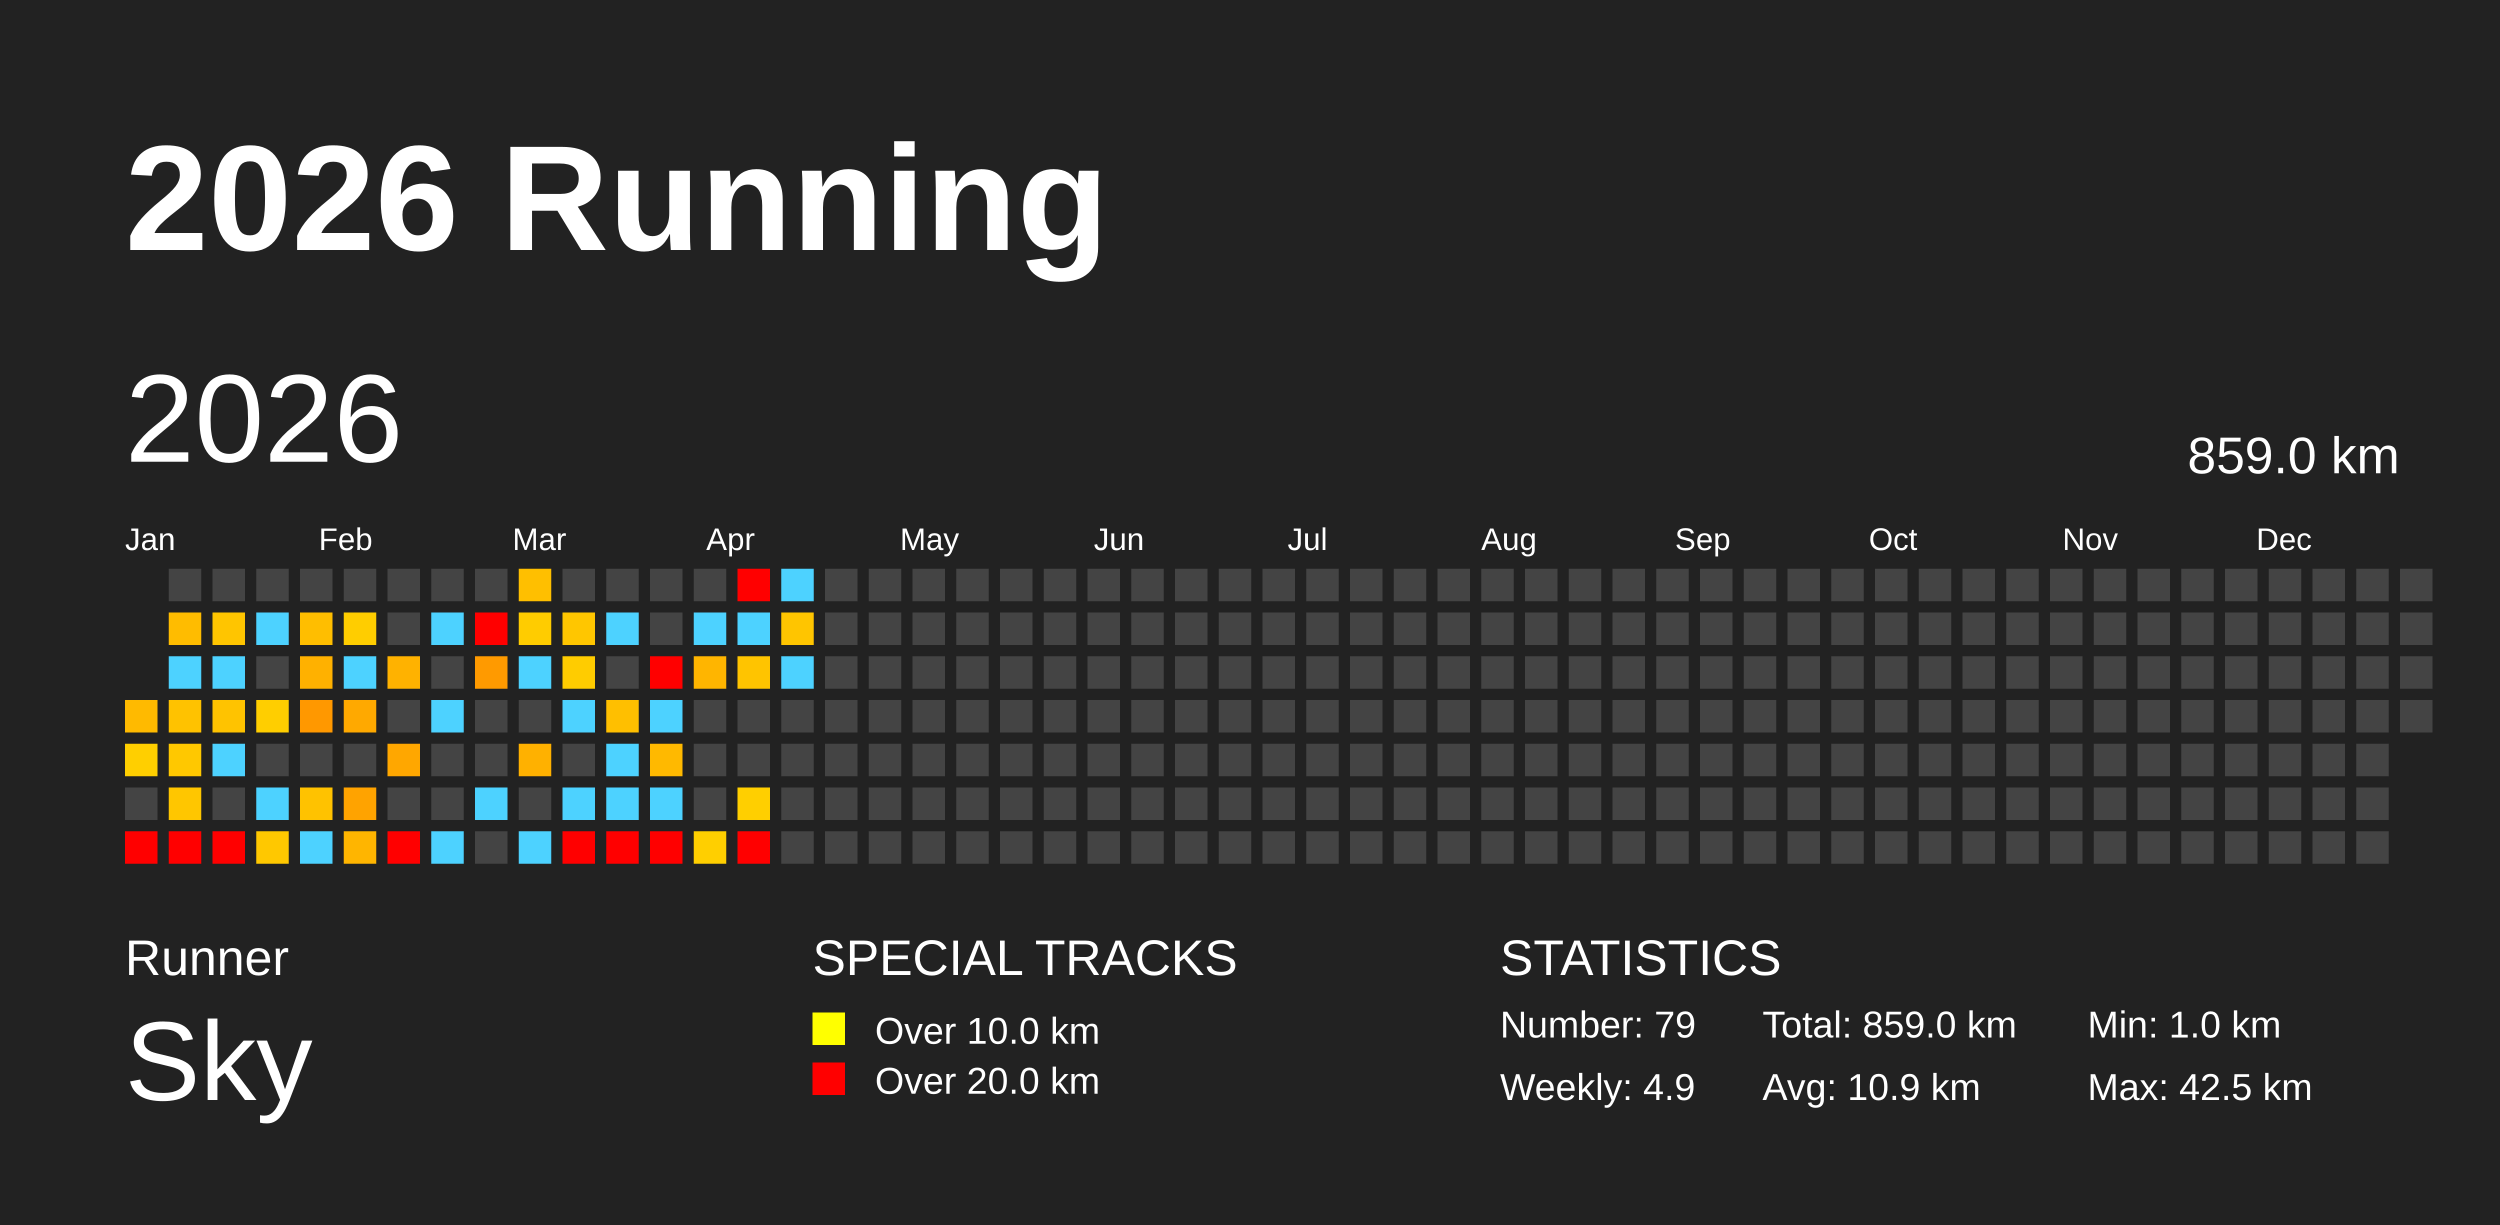
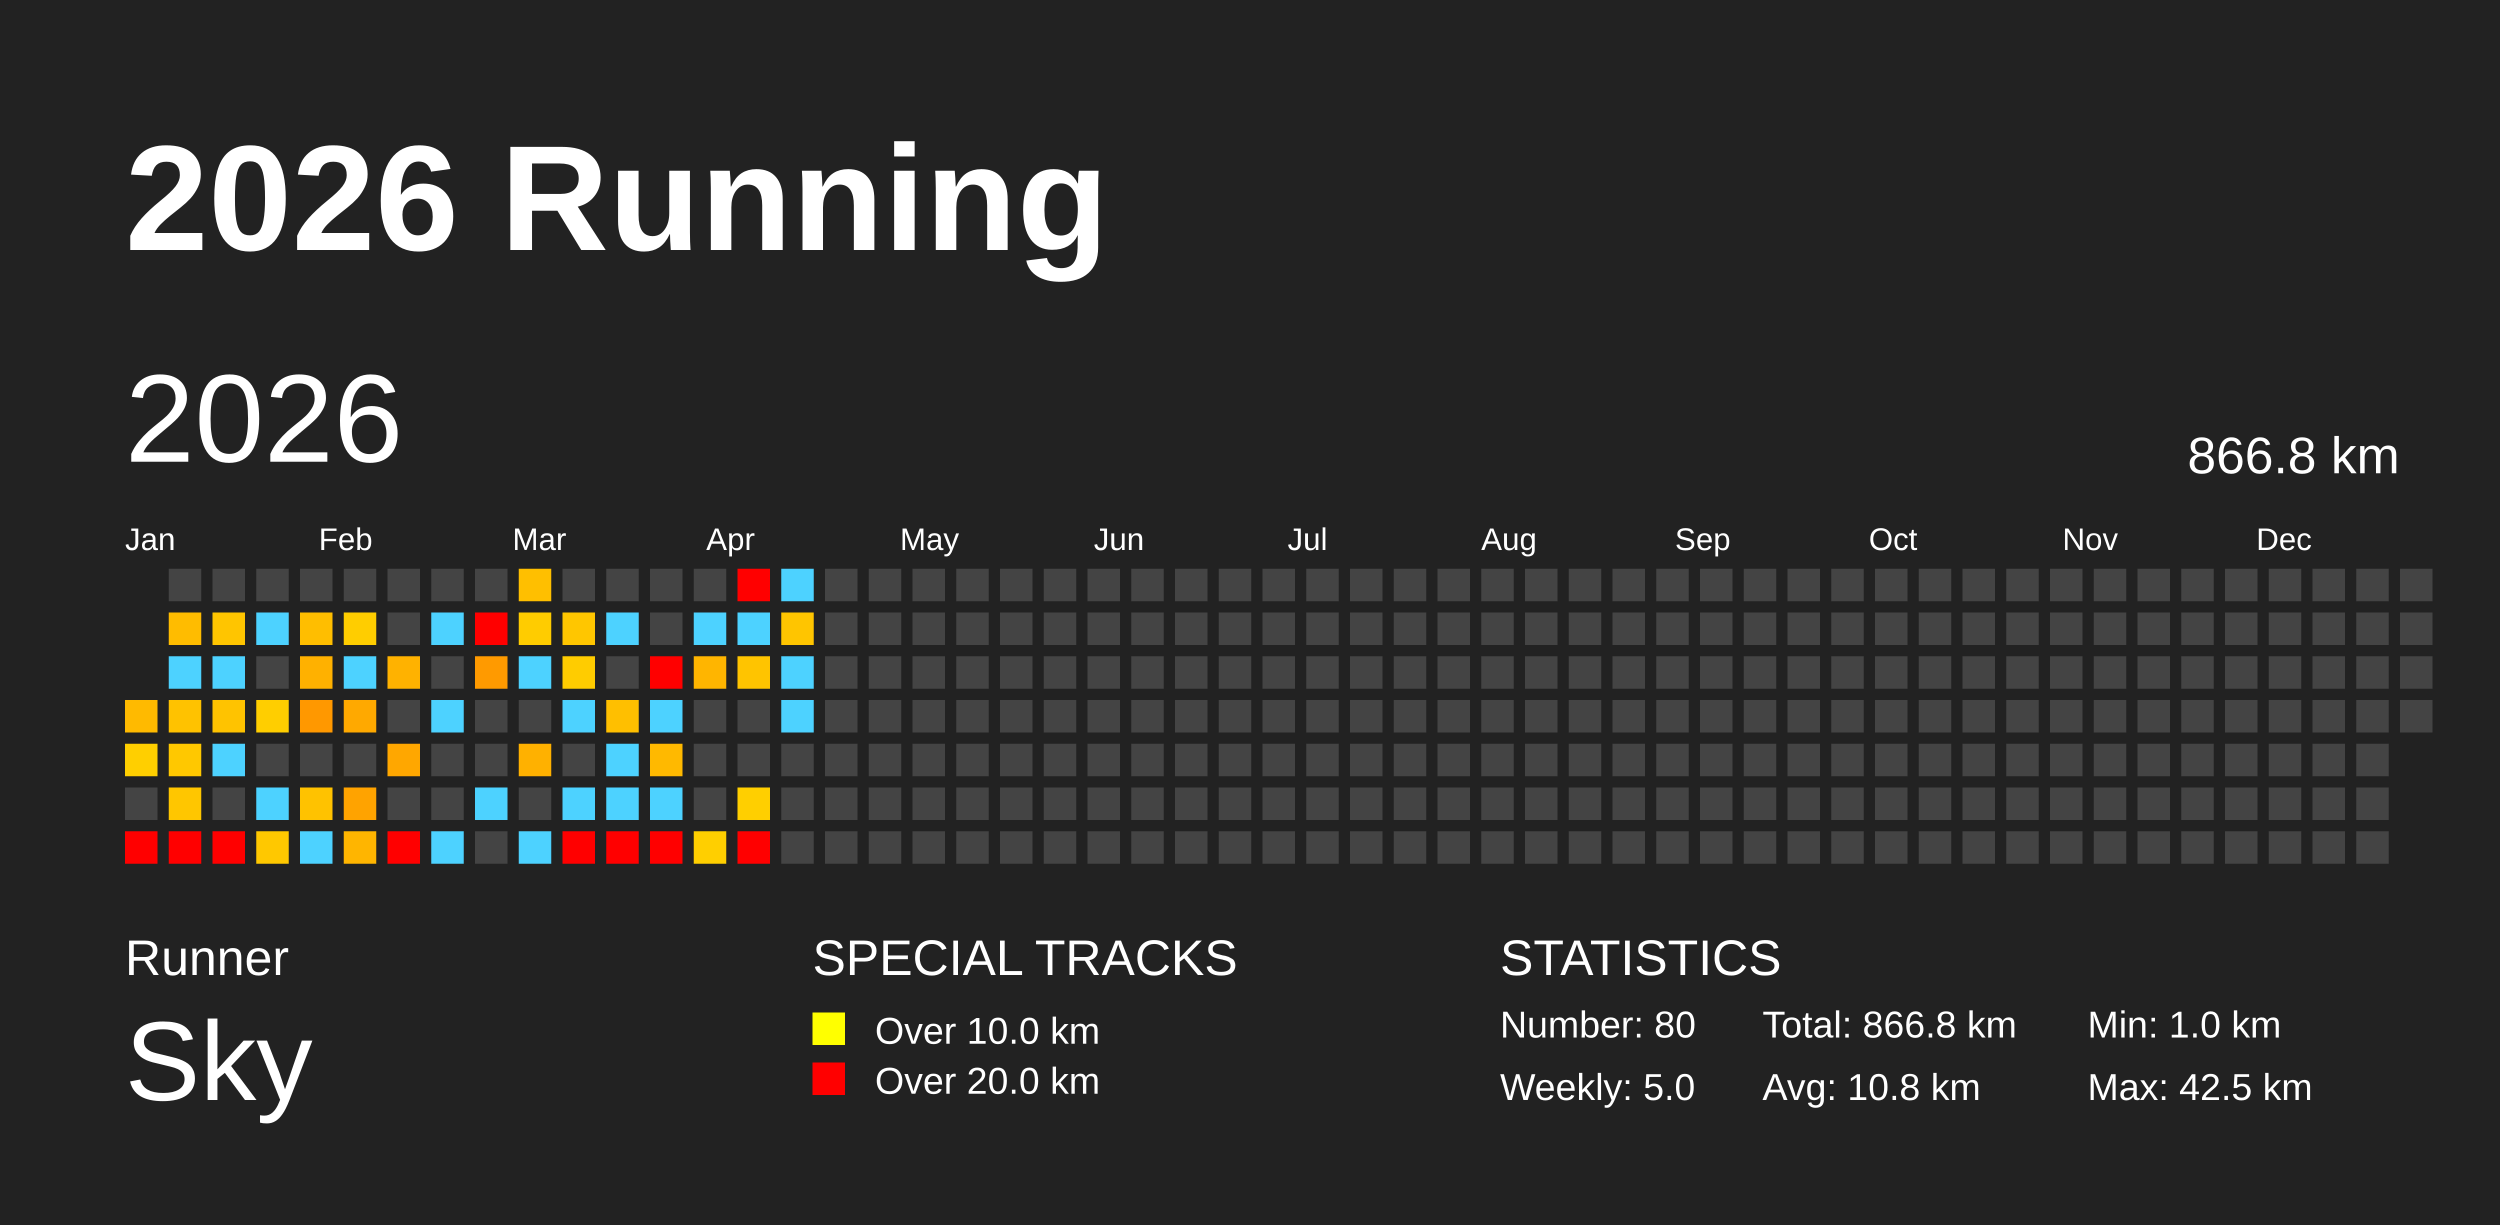
<svg xmlns="http://www.w3.org/2000/svg" baseProfile="full" height="98mm" version="1.1" viewBox="0,0,200,98" width="200mm">
  <defs />
  <rect fill="#222222" height="98" width="200" x="0" y="0" />
  <text fill="#FFFFFF" style="font-size:12px; font-family:Arial; font-weight:bold;" x="10" y="20">2026 Running</text>
  <text fill="#FFFFFF" style="font-size:4px; font-family:Arial" x="10" y="78">Runner</text>
  <text fill="#FFFFFF" style="font-size:9px; font-family:Arial" x="10" y="88">Sky</text>
  <text fill="#FFFFFF" style="font-size:4px; font-family:Arial" x="65" y="78">SPECIAL TRACKS</text>
  <rect fill="yellow" height="2.6" width="2.6" x="65" y="81" />
  <text fill="#FFFFFF" style="font-size:3px; font-family:Arial" x="70" y="83.5">Over 10.0 km</text>
  <rect fill="red" height="2.6" width="2.6" x="65" y="85" />
  <text fill="#FFFFFF" style="font-size:3px; font-family:Arial" x="70" y="87.5">Over 20.0 km</text>
  <text fill="#FFFFFF" style="font-size:4px; font-family:Arial" x="120" y="78">STATISTICS</text>
-   <text fill="#FFFFFF" style="font-size:3px; font-family:Arial" x="120" y="83">Number: 79</text>
-   <text fill="#FFFFFF" style="font-size:3px; font-family:Arial" x="120" y="88">Weekly: 4.9</text>
-   <text fill="#FFFFFF" style="font-size:3px; font-family:Arial" x="141" y="83">Total: 859.0 km</text>
-   <text fill="#FFFFFF" style="font-size:3px; font-family:Arial" x="141" y="88">Avg: 10.9 km</text>
+   <text fill="#FFFFFF" style="font-size:3px; font-family:Arial" x="120" y="83">Number: 80</text>
+   <text fill="#FFFFFF" style="font-size:3px; font-family:Arial" x="120" y="88">Weekly: 5.0</text>
+   <text fill="#FFFFFF" style="font-size:3px; font-family:Arial" x="141" y="83">Total: 866.8 km</text>
+   <text fill="#FFFFFF" style="font-size:3px; font-family:Arial" x="141" y="88">Avg: 10.8 km</text>
  <text fill="#FFFFFF" style="font-size:3px; font-family:Arial" x="167" y="83">Min: 1.0 km</text>
  <text fill="#FFFFFF" style="font-size:3px; font-family:Arial" x="167" y="88">Max: 42.5 km</text>
  <text dominant-baseline="hanging" fill="#FFFFFF" style="font-size:10.0px; font-family:Arial;" x="10" y="30">2026</text>
-   <text dominant-baseline="hanging" fill="#FFFFFF" style="font-size:4.125px; font-family:Arial;" x="175" y="35">859.0 km</text>
+   <text dominant-baseline="hanging" fill="#FFFFFF" style="font-size:4.125px; font-family:Arial;" x="175" y="35">866.8 km</text>
  <text fill="#FFFFFF" style="font-size:2.5px; font-family:Arial" x="10.0" y="44">Jan</text>
  <text fill="#FFFFFF" style="font-size:2.5px; font-family:Arial" x="25.5" y="44">Feb</text>
  <text fill="#FFFFFF" style="font-size:2.5px; font-family:Arial" x="41.0" y="44">Mar</text>
  <text fill="#FFFFFF" style="font-size:2.5px; font-family:Arial" x="56.5" y="44">Apr</text>
  <text fill="#FFFFFF" style="font-size:2.5px; font-family:Arial" x="72.0" y="44">May</text>
  <text fill="#FFFFFF" style="font-size:2.5px; font-family:Arial" x="87.5" y="44">Jun</text>
  <text fill="#FFFFFF" style="font-size:2.5px; font-family:Arial" x="103.0" y="44">Jul</text>
  <text fill="#FFFFFF" style="font-size:2.5px; font-family:Arial" x="118.5" y="44">Aug</text>
  <text fill="#FFFFFF" style="font-size:2.5px; font-family:Arial" x="134.0" y="44">Sep</text>
  <text fill="#FFFFFF" style="font-size:2.5px; font-family:Arial" x="149.5" y="44">Oct</text>
  <text fill="#FFFFFF" style="font-size:2.5px; font-family:Arial" x="165.0" y="44">Nov</text>
  <text fill="#FFFFFF" style="font-size:2.5px; font-family:Arial" x="180.5" y="44">Dec</text>
  <rect fill="#ffba00" height="2.6" width="2.6" x="10.0" y="56.0" />
  <rect fill="#ffcf00" height="2.6" width="2.6" x="10.0" y="59.5" />
  <rect fill="#444444" height="2.6" width="2.6" x="10.0" y="63.0" />
  <rect fill="red" height="2.6" width="2.6" x="10.0" y="66.5" />
  <rect fill="#444444" height="2.6" width="2.6" x="13.5" y="45.5" />
  <rect fill="#ffbc00" height="2.6" width="2.6" x="13.5" y="49.0" />
  <rect fill="#4dd2ff" height="2.6" width="2.6" x="13.5" y="52.5" />
  <rect fill="#ffc200" height="2.6" width="2.6" x="13.5" y="56.0" />
  <rect fill="#ffc800" height="2.6" width="2.6" x="13.5" y="59.5" />
  <rect fill="#ffc600" height="2.6" width="2.6" x="13.5" y="63.0" />
  <rect fill="red" height="2.6" width="2.6" x="13.5" y="66.5" />
  <rect fill="#444444" height="2.6" width="2.6" x="17.0" y="45.5" />
  <rect fill="#ffc500" height="2.6" width="2.6" x="17.0" y="49.0" />
  <rect fill="#4dd2ff" height="2.6" width="2.6" x="17.0" y="52.5" />
  <rect fill="#ffc300" height="2.6" width="2.6" x="17.0" y="56.0" />
  <rect fill="#4dd2ff" height="2.6" width="2.6" x="17.0" y="59.5" />
  <rect fill="#444444" height="2.6" width="2.6" x="17.0" y="63.0" />
  <rect fill="red" height="2.6" width="2.6" x="17.0" y="66.5" />
  <rect fill="#444444" height="2.6" width="2.6" x="20.5" y="45.5" />
  <rect fill="#4dd2ff" height="2.6" width="2.6" x="20.5" y="49.0" />
  <rect fill="#444444" height="2.6" width="2.6" x="20.5" y="52.5" />
  <rect fill="#ffce00" height="2.6" width="2.6" x="20.5" y="56.0" />
  <rect fill="#444444" height="2.6" width="2.6" x="20.5" y="59.5" />
  <rect fill="#4dd2ff" height="2.6" width="2.6" x="20.5" y="63.0" />
  <rect fill="#ffc800" height="2.6" width="2.6" x="20.5" y="66.5" />
  <rect fill="#444444" height="2.6" width="2.6" x="24.0" y="45.5" />
  <rect fill="#ffbe00" height="2.6" width="2.6" x="24.0" y="49.0" />
  <rect fill="#ffb100" height="2.6" width="2.6" x="24.0" y="52.5" />
  <rect fill="#ff9800" height="2.6" width="2.6" x="24.0" y="56.0" />
  <rect fill="#444444" height="2.6" width="2.6" x="24.0" y="59.5" />
  <rect fill="#ffc200" height="2.6" width="2.6" x="24.0" y="63.0" />
  <rect fill="#4dd2ff" height="2.6" width="2.6" x="24.0" y="66.5" />
  <rect fill="#444444" height="2.6" width="2.6" x="27.5" y="45.5" />
  <rect fill="#ffcd00" height="2.6" width="2.6" x="27.5" y="49.0" />
  <rect fill="#4dd2ff" height="2.6" width="2.6" x="27.5" y="52.5" />
  <rect fill="#ffa900" height="2.6" width="2.6" x="27.5" y="56.0" />
  <rect fill="#444444" height="2.6" width="2.6" x="27.5" y="59.5" />
  <rect fill="#ffa300" height="2.6" width="2.6" x="27.5" y="63.0" />
  <rect fill="#ffb500" height="2.6" width="2.6" x="27.5" y="66.5" />
  <rect fill="#444444" height="2.6" width="2.6" x="31.0" y="45.5" />
  <rect fill="#444444" height="2.6" width="2.6" x="31.0" y="49.0" />
  <rect fill="#ffb200" height="2.6" width="2.6" x="31.0" y="52.5" />
  <rect fill="#444444" height="2.6" width="2.6" x="31.0" y="56.0" />
  <rect fill="#ffa700" height="2.6" width="2.6" x="31.0" y="59.5" />
  <rect fill="#444444" height="2.6" width="2.6" x="31.0" y="63.0" />
  <rect fill="red" height="2.6" width="2.6" x="31.0" y="66.5" />
  <rect fill="#444444" height="2.6" width="2.6" x="34.5" y="45.5" />
  <rect fill="#4dd2ff" height="2.6" width="2.6" x="34.5" y="49.0" />
  <rect fill="#444444" height="2.6" width="2.6" x="34.5" y="52.5" />
  <rect fill="#4dd2ff" height="2.6" width="2.6" x="34.5" y="56.0" />
  <rect fill="#444444" height="2.6" width="2.6" x="34.5" y="59.5" />
  <rect fill="#444444" height="2.6" width="2.6" x="34.5" y="63.0" />
  <rect fill="#4dd2ff" height="2.6" width="2.6" x="34.5" y="66.5" />
  <rect fill="#444444" height="2.6" width="2.6" x="38.0" y="45.5" />
  <rect fill="red" height="2.6" width="2.6" x="38.0" y="49.0" />
  <rect fill="#ff9a00" height="2.6" width="2.6" x="38.0" y="52.5" />
  <rect fill="#444444" height="2.6" width="2.6" x="38.0" y="56.0" />
  <rect fill="#444444" height="2.6" width="2.6" x="38.0" y="59.5" />
  <rect fill="#4dd2ff" height="2.6" width="2.6" x="38.0" y="63.0" />
  <rect fill="#444444" height="2.6" width="2.6" x="38.0" y="66.5" />
  <rect fill="#ffbf00" height="2.6" width="2.6" x="41.5" y="45.5" />
  <rect fill="#ffcc00" height="2.6" width="2.6" x="41.5" y="49.0" />
  <rect fill="#4dd2ff" height="2.6" width="2.6" x="41.5" y="52.5" />
  <rect fill="#444444" height="2.6" width="2.6" x="41.5" y="56.0" />
  <rect fill="#ffb100" height="2.6" width="2.6" x="41.5" y="59.5" />
  <rect fill="#444444" height="2.6" width="2.6" x="41.5" y="63.0" />
  <rect fill="#4dd2ff" height="2.6" width="2.6" x="41.5" y="66.5" />
  <rect fill="#444444" height="2.6" width="2.6" x="45.0" y="45.5" />
  <rect fill="#ffc600" height="2.6" width="2.6" x="45.0" y="49.0" />
  <rect fill="#ffcc00" height="2.6" width="2.6" x="45.0" y="52.5" />
  <rect fill="#4dd2ff" height="2.6" width="2.6" x="45.0" y="56.0" />
  <rect fill="#444444" height="2.6" width="2.6" x="45.0" y="59.5" />
  <rect fill="#4dd2ff" height="2.6" width="2.6" x="45.0" y="63.0" />
  <rect fill="red" height="2.6" width="2.6" x="45.0" y="66.5" />
  <rect fill="#444444" height="2.6" width="2.6" x="48.5" y="45.5" />
  <rect fill="#4dd2ff" height="2.6" width="2.6" x="48.5" y="49.0" />
  <rect fill="#444444" height="2.6" width="2.6" x="48.5" y="52.5" />
  <rect fill="#ffbf00" height="2.6" width="2.6" x="48.5" y="56.0" />
  <rect fill="#4dd2ff" height="2.6" width="2.6" x="48.5" y="59.5" />
  <rect fill="#4dd2ff" height="2.6" width="2.6" x="48.5" y="63.0" />
  <rect fill="red" height="2.6" width="2.6" x="48.5" y="66.5" />
  <rect fill="#444444" height="2.6" width="2.6" x="52.0" y="45.5" />
  <rect fill="#444444" height="2.6" width="2.6" x="52.0" y="49.0" />
  <rect fill="red" height="2.6" width="2.6" x="52.0" y="52.5" />
  <rect fill="#4dd2ff" height="2.6" width="2.6" x="52.0" y="56.0" />
  <rect fill="#ffb900" height="2.6" width="2.6" x="52.0" y="59.5" />
  <rect fill="#4dd2ff" height="2.6" width="2.6" x="52.0" y="63.0" />
  <rect fill="red" height="2.6" width="2.6" x="52.0" y="66.5" />
  <rect fill="#444444" height="2.6" width="2.6" x="55.5" y="45.5" />
  <rect fill="#4dd2ff" height="2.6" width="2.6" x="55.5" y="49.0" />
  <rect fill="#ffb500" height="2.6" width="2.6" x="55.5" y="52.5" />
  <rect fill="#444444" height="2.6" width="2.6" x="55.5" y="56.0" />
  <rect fill="#444444" height="2.6" width="2.6" x="55.5" y="59.5" />
  <rect fill="#444444" height="2.6" width="2.6" x="55.5" y="63.0" />
  <rect fill="#ffcf00" height="2.6" width="2.6" x="55.5" y="66.5" />
  <rect fill="red" height="2.6" width="2.6" x="59.0" y="45.5" />
  <rect fill="#4dd2ff" height="2.6" width="2.6" x="59.0" y="49.0" />
  <rect fill="#ffc400" height="2.6" width="2.6" x="59.0" y="52.5" />
  <rect fill="#444444" height="2.6" width="2.6" x="59.0" y="56.0" />
  <rect fill="#444444" height="2.6" width="2.6" x="59.0" y="59.5" />
  <rect fill="#ffcf00" height="2.6" width="2.6" x="59.0" y="63.0" />
  <rect fill="red" height="2.6" width="2.6" x="59.0" y="66.5" />
  <rect fill="#4dd2ff" height="2.6" width="2.6" x="62.5" y="45.5" />
  <rect fill="#ffc500" height="2.6" width="2.6" x="62.5" y="49.0" />
  <rect fill="#4dd2ff" height="2.6" width="2.6" x="62.5" y="52.5" />
-   <rect fill="#444444" height="2.6" width="2.6" x="62.5" y="56.0" />
+   <rect fill="#4dd2ff" height="2.6" width="2.6" x="62.5" y="56.0" />
  <rect fill="#444444" height="2.6" width="2.6" x="62.5" y="59.5" />
  <rect fill="#444444" height="2.6" width="2.6" x="62.5" y="63.0" />
  <rect fill="#444444" height="2.6" width="2.6" x="62.5" y="66.5" />
  <rect fill="#444444" height="2.6" width="2.6" x="66.0" y="45.5" />
  <rect fill="#444444" height="2.6" width="2.6" x="66.0" y="49.0" />
  <rect fill="#444444" height="2.6" width="2.6" x="66.0" y="52.5" />
  <rect fill="#444444" height="2.6" width="2.6" x="66.0" y="56.0" />
  <rect fill="#444444" height="2.6" width="2.6" x="66.0" y="59.5" />
  <rect fill="#444444" height="2.6" width="2.6" x="66.0" y="63.0" />
  <rect fill="#444444" height="2.6" width="2.6" x="66.0" y="66.5" />
  <rect fill="#444444" height="2.6" width="2.6" x="69.5" y="45.5" />
  <rect fill="#444444" height="2.6" width="2.6" x="69.5" y="49.0" />
  <rect fill="#444444" height="2.6" width="2.6" x="69.5" y="52.5" />
  <rect fill="#444444" height="2.6" width="2.6" x="69.5" y="56.0" />
  <rect fill="#444444" height="2.6" width="2.6" x="69.5" y="59.5" />
  <rect fill="#444444" height="2.6" width="2.6" x="69.5" y="63.0" />
  <rect fill="#444444" height="2.6" width="2.6" x="69.5" y="66.5" />
  <rect fill="#444444" height="2.6" width="2.6" x="73.0" y="45.5" />
  <rect fill="#444444" height="2.6" width="2.6" x="73.0" y="49.0" />
  <rect fill="#444444" height="2.6" width="2.6" x="73.0" y="52.5" />
  <rect fill="#444444" height="2.6" width="2.6" x="73.0" y="56.0" />
  <rect fill="#444444" height="2.6" width="2.6" x="73.0" y="59.5" />
  <rect fill="#444444" height="2.6" width="2.6" x="73.0" y="63.0" />
  <rect fill="#444444" height="2.6" width="2.6" x="73.0" y="66.5" />
  <rect fill="#444444" height="2.6" width="2.6" x="76.5" y="45.5" />
  <rect fill="#444444" height="2.6" width="2.6" x="76.5" y="49.0" />
  <rect fill="#444444" height="2.6" width="2.6" x="76.5" y="52.5" />
  <rect fill="#444444" height="2.6" width="2.6" x="76.5" y="56.0" />
  <rect fill="#444444" height="2.6" width="2.6" x="76.5" y="59.5" />
  <rect fill="#444444" height="2.6" width="2.6" x="76.5" y="63.0" />
  <rect fill="#444444" height="2.6" width="2.6" x="76.5" y="66.5" />
  <rect fill="#444444" height="2.6" width="2.6" x="80.0" y="45.5" />
  <rect fill="#444444" height="2.6" width="2.6" x="80.0" y="49.0" />
  <rect fill="#444444" height="2.6" width="2.6" x="80.0" y="52.5" />
  <rect fill="#444444" height="2.6" width="2.6" x="80.0" y="56.0" />
  <rect fill="#444444" height="2.6" width="2.6" x="80.0" y="59.5" />
  <rect fill="#444444" height="2.6" width="2.6" x="80.0" y="63.0" />
  <rect fill="#444444" height="2.6" width="2.6" x="80.0" y="66.5" />
  <rect fill="#444444" height="2.6" width="2.6" x="83.5" y="45.5" />
  <rect fill="#444444" height="2.6" width="2.6" x="83.5" y="49.0" />
  <rect fill="#444444" height="2.6" width="2.6" x="83.5" y="52.5" />
  <rect fill="#444444" height="2.6" width="2.6" x="83.5" y="56.0" />
  <rect fill="#444444" height="2.6" width="2.6" x="83.5" y="59.5" />
  <rect fill="#444444" height="2.6" width="2.6" x="83.5" y="63.0" />
  <rect fill="#444444" height="2.6" width="2.6" x="83.5" y="66.5" />
  <rect fill="#444444" height="2.6" width="2.6" x="87.0" y="45.5" />
  <rect fill="#444444" height="2.6" width="2.6" x="87.0" y="49.0" />
  <rect fill="#444444" height="2.6" width="2.6" x="87.0" y="52.5" />
  <rect fill="#444444" height="2.6" width="2.6" x="87.0" y="56.0" />
  <rect fill="#444444" height="2.6" width="2.6" x="87.0" y="59.5" />
  <rect fill="#444444" height="2.6" width="2.6" x="87.0" y="63.0" />
  <rect fill="#444444" height="2.6" width="2.6" x="87.0" y="66.5" />
  <rect fill="#444444" height="2.6" width="2.6" x="90.5" y="45.5" />
  <rect fill="#444444" height="2.6" width="2.6" x="90.5" y="49.0" />
  <rect fill="#444444" height="2.6" width="2.6" x="90.5" y="52.5" />
  <rect fill="#444444" height="2.6" width="2.6" x="90.5" y="56.0" />
  <rect fill="#444444" height="2.6" width="2.6" x="90.5" y="59.5" />
  <rect fill="#444444" height="2.6" width="2.6" x="90.5" y="63.0" />
  <rect fill="#444444" height="2.6" width="2.6" x="90.5" y="66.5" />
  <rect fill="#444444" height="2.6" width="2.6" x="94.0" y="45.5" />
  <rect fill="#444444" height="2.6" width="2.6" x="94.0" y="49.0" />
  <rect fill="#444444" height="2.6" width="2.6" x="94.0" y="52.5" />
  <rect fill="#444444" height="2.6" width="2.6" x="94.0" y="56.0" />
  <rect fill="#444444" height="2.6" width="2.6" x="94.0" y="59.5" />
  <rect fill="#444444" height="2.6" width="2.6" x="94.0" y="63.0" />
  <rect fill="#444444" height="2.6" width="2.6" x="94.0" y="66.5" />
  <rect fill="#444444" height="2.6" width="2.6" x="97.5" y="45.5" />
  <rect fill="#444444" height="2.6" width="2.6" x="97.5" y="49.0" />
  <rect fill="#444444" height="2.6" width="2.6" x="97.5" y="52.5" />
  <rect fill="#444444" height="2.6" width="2.6" x="97.5" y="56.0" />
  <rect fill="#444444" height="2.6" width="2.6" x="97.5" y="59.5" />
  <rect fill="#444444" height="2.6" width="2.6" x="97.5" y="63.0" />
  <rect fill="#444444" height="2.6" width="2.6" x="97.5" y="66.5" />
  <rect fill="#444444" height="2.6" width="2.6" x="101.0" y="45.5" />
  <rect fill="#444444" height="2.6" width="2.6" x="101.0" y="49.0" />
  <rect fill="#444444" height="2.6" width="2.6" x="101.0" y="52.5" />
  <rect fill="#444444" height="2.6" width="2.6" x="101.0" y="56.0" />
  <rect fill="#444444" height="2.6" width="2.6" x="101.0" y="59.5" />
  <rect fill="#444444" height="2.6" width="2.6" x="101.0" y="63.0" />
  <rect fill="#444444" height="2.6" width="2.6" x="101.0" y="66.5" />
  <rect fill="#444444" height="2.6" width="2.6" x="104.5" y="45.5" />
  <rect fill="#444444" height="2.6" width="2.6" x="104.5" y="49.0" />
  <rect fill="#444444" height="2.6" width="2.6" x="104.5" y="52.5" />
  <rect fill="#444444" height="2.6" width="2.6" x="104.5" y="56.0" />
  <rect fill="#444444" height="2.6" width="2.6" x="104.5" y="59.5" />
  <rect fill="#444444" height="2.6" width="2.6" x="104.5" y="63.0" />
  <rect fill="#444444" height="2.6" width="2.6" x="104.5" y="66.5" />
  <rect fill="#444444" height="2.6" width="2.6" x="108.0" y="45.5" />
  <rect fill="#444444" height="2.6" width="2.6" x="108.0" y="49.0" />
  <rect fill="#444444" height="2.6" width="2.6" x="108.0" y="52.5" />
  <rect fill="#444444" height="2.6" width="2.6" x="108.0" y="56.0" />
  <rect fill="#444444" height="2.6" width="2.6" x="108.0" y="59.5" />
  <rect fill="#444444" height="2.6" width="2.6" x="108.0" y="63.0" />
  <rect fill="#444444" height="2.6" width="2.6" x="108.0" y="66.5" />
  <rect fill="#444444" height="2.6" width="2.6" x="111.5" y="45.5" />
  <rect fill="#444444" height="2.6" width="2.6" x="111.5" y="49.0" />
  <rect fill="#444444" height="2.6" width="2.6" x="111.5" y="52.5" />
  <rect fill="#444444" height="2.6" width="2.6" x="111.5" y="56.0" />
  <rect fill="#444444" height="2.6" width="2.6" x="111.5" y="59.5" />
  <rect fill="#444444" height="2.6" width="2.6" x="111.5" y="63.0" />
  <rect fill="#444444" height="2.6" width="2.6" x="111.5" y="66.5" />
  <rect fill="#444444" height="2.6" width="2.6" x="115.0" y="45.5" />
  <rect fill="#444444" height="2.6" width="2.6" x="115.0" y="49.0" />
  <rect fill="#444444" height="2.6" width="2.6" x="115.0" y="52.5" />
  <rect fill="#444444" height="2.6" width="2.6" x="115.0" y="56.0" />
  <rect fill="#444444" height="2.6" width="2.6" x="115.0" y="59.5" />
  <rect fill="#444444" height="2.6" width="2.6" x="115.0" y="63.0" />
  <rect fill="#444444" height="2.6" width="2.6" x="115.0" y="66.5" />
  <rect fill="#444444" height="2.6" width="2.6" x="118.5" y="45.5" />
  <rect fill="#444444" height="2.6" width="2.6" x="118.5" y="49.0" />
  <rect fill="#444444" height="2.6" width="2.6" x="118.5" y="52.5" />
  <rect fill="#444444" height="2.6" width="2.6" x="118.5" y="56.0" />
  <rect fill="#444444" height="2.6" width="2.6" x="118.5" y="59.5" />
  <rect fill="#444444" height="2.6" width="2.6" x="118.5" y="63.0" />
  <rect fill="#444444" height="2.6" width="2.6" x="118.5" y="66.5" />
  <rect fill="#444444" height="2.6" width="2.6" x="122.0" y="45.5" />
  <rect fill="#444444" height="2.6" width="2.6" x="122.0" y="49.0" />
  <rect fill="#444444" height="2.6" width="2.6" x="122.0" y="52.5" />
  <rect fill="#444444" height="2.6" width="2.6" x="122.0" y="56.0" />
  <rect fill="#444444" height="2.6" width="2.6" x="122.0" y="59.5" />
  <rect fill="#444444" height="2.6" width="2.6" x="122.0" y="63.0" />
  <rect fill="#444444" height="2.6" width="2.6" x="122.0" y="66.5" />
  <rect fill="#444444" height="2.6" width="2.6" x="125.5" y="45.5" />
  <rect fill="#444444" height="2.6" width="2.6" x="125.5" y="49.0" />
  <rect fill="#444444" height="2.6" width="2.6" x="125.5" y="52.5" />
  <rect fill="#444444" height="2.6" width="2.6" x="125.5" y="56.0" />
  <rect fill="#444444" height="2.6" width="2.6" x="125.5" y="59.5" />
  <rect fill="#444444" height="2.6" width="2.6" x="125.5" y="63.0" />
  <rect fill="#444444" height="2.6" width="2.6" x="125.5" y="66.5" />
  <rect fill="#444444" height="2.6" width="2.6" x="129.0" y="45.5" />
  <rect fill="#444444" height="2.6" width="2.6" x="129.0" y="49.0" />
  <rect fill="#444444" height="2.6" width="2.6" x="129.0" y="52.5" />
  <rect fill="#444444" height="2.6" width="2.6" x="129.0" y="56.0" />
  <rect fill="#444444" height="2.6" width="2.6" x="129.0" y="59.5" />
  <rect fill="#444444" height="2.6" width="2.6" x="129.0" y="63.0" />
  <rect fill="#444444" height="2.6" width="2.6" x="129.0" y="66.5" />
  <rect fill="#444444" height="2.6" width="2.6" x="132.5" y="45.5" />
  <rect fill="#444444" height="2.6" width="2.6" x="132.5" y="49.0" />
  <rect fill="#444444" height="2.6" width="2.6" x="132.5" y="52.5" />
  <rect fill="#444444" height="2.6" width="2.6" x="132.5" y="56.0" />
  <rect fill="#444444" height="2.6" width="2.6" x="132.5" y="59.5" />
  <rect fill="#444444" height="2.6" width="2.6" x="132.5" y="63.0" />
  <rect fill="#444444" height="2.6" width="2.6" x="132.5" y="66.5" />
  <rect fill="#444444" height="2.6" width="2.6" x="136.0" y="45.5" />
  <rect fill="#444444" height="2.6" width="2.6" x="136.0" y="49.0" />
  <rect fill="#444444" height="2.6" width="2.6" x="136.0" y="52.5" />
  <rect fill="#444444" height="2.6" width="2.6" x="136.0" y="56.0" />
  <rect fill="#444444" height="2.6" width="2.6" x="136.0" y="59.5" />
  <rect fill="#444444" height="2.6" width="2.6" x="136.0" y="63.0" />
  <rect fill="#444444" height="2.6" width="2.6" x="136.0" y="66.5" />
  <rect fill="#444444" height="2.6" width="2.6" x="139.5" y="45.5" />
  <rect fill="#444444" height="2.6" width="2.6" x="139.5" y="49.0" />
  <rect fill="#444444" height="2.6" width="2.6" x="139.5" y="52.5" />
  <rect fill="#444444" height="2.6" width="2.6" x="139.5" y="56.0" />
  <rect fill="#444444" height="2.6" width="2.6" x="139.5" y="59.5" />
  <rect fill="#444444" height="2.6" width="2.6" x="139.5" y="63.0" />
  <rect fill="#444444" height="2.6" width="2.6" x="139.5" y="66.5" />
  <rect fill="#444444" height="2.6" width="2.6" x="143.0" y="45.5" />
  <rect fill="#444444" height="2.6" width="2.6" x="143.0" y="49.0" />
  <rect fill="#444444" height="2.6" width="2.6" x="143.0" y="52.5" />
  <rect fill="#444444" height="2.6" width="2.6" x="143.0" y="56.0" />
  <rect fill="#444444" height="2.6" width="2.6" x="143.0" y="59.5" />
  <rect fill="#444444" height="2.6" width="2.6" x="143.0" y="63.0" />
  <rect fill="#444444" height="2.6" width="2.6" x="143.0" y="66.5" />
  <rect fill="#444444" height="2.6" width="2.6" x="146.5" y="45.5" />
  <rect fill="#444444" height="2.6" width="2.6" x="146.5" y="49.0" />
  <rect fill="#444444" height="2.6" width="2.6" x="146.5" y="52.5" />
  <rect fill="#444444" height="2.6" width="2.6" x="146.5" y="56.0" />
  <rect fill="#444444" height="2.6" width="2.6" x="146.5" y="59.5" />
  <rect fill="#444444" height="2.6" width="2.6" x="146.5" y="63.0" />
  <rect fill="#444444" height="2.6" width="2.6" x="146.5" y="66.5" />
  <rect fill="#444444" height="2.6" width="2.6" x="150.0" y="45.5" />
  <rect fill="#444444" height="2.6" width="2.6" x="150.0" y="49.0" />
  <rect fill="#444444" height="2.6" width="2.6" x="150.0" y="52.5" />
  <rect fill="#444444" height="2.6" width="2.6" x="150.0" y="56.0" />
  <rect fill="#444444" height="2.6" width="2.6" x="150.0" y="59.5" />
  <rect fill="#444444" height="2.6" width="2.6" x="150.0" y="63.0" />
  <rect fill="#444444" height="2.6" width="2.6" x="150.0" y="66.5" />
  <rect fill="#444444" height="2.6" width="2.6" x="153.5" y="45.5" />
  <rect fill="#444444" height="2.6" width="2.6" x="153.5" y="49.0" />
  <rect fill="#444444" height="2.6" width="2.6" x="153.5" y="52.5" />
  <rect fill="#444444" height="2.6" width="2.6" x="153.5" y="56.0" />
  <rect fill="#444444" height="2.6" width="2.6" x="153.5" y="59.5" />
  <rect fill="#444444" height="2.6" width="2.6" x="153.5" y="63.0" />
  <rect fill="#444444" height="2.6" width="2.6" x="153.5" y="66.5" />
  <rect fill="#444444" height="2.6" width="2.6" x="157.0" y="45.5" />
  <rect fill="#444444" height="2.6" width="2.6" x="157.0" y="49.0" />
  <rect fill="#444444" height="2.6" width="2.6" x="157.0" y="52.5" />
  <rect fill="#444444" height="2.6" width="2.6" x="157.0" y="56.0" />
  <rect fill="#444444" height="2.6" width="2.6" x="157.0" y="59.5" />
  <rect fill="#444444" height="2.6" width="2.6" x="157.0" y="63.0" />
  <rect fill="#444444" height="2.6" width="2.6" x="157.0" y="66.5" />
  <rect fill="#444444" height="2.6" width="2.6" x="160.5" y="45.5" />
  <rect fill="#444444" height="2.6" width="2.6" x="160.5" y="49.0" />
  <rect fill="#444444" height="2.6" width="2.6" x="160.5" y="52.5" />
  <rect fill="#444444" height="2.6" width="2.6" x="160.5" y="56.0" />
  <rect fill="#444444" height="2.6" width="2.6" x="160.5" y="59.5" />
  <rect fill="#444444" height="2.6" width="2.6" x="160.5" y="63.0" />
  <rect fill="#444444" height="2.6" width="2.6" x="160.5" y="66.5" />
  <rect fill="#444444" height="2.6" width="2.6" x="164.0" y="45.5" />
  <rect fill="#444444" height="2.6" width="2.6" x="164.0" y="49.0" />
  <rect fill="#444444" height="2.6" width="2.6" x="164.0" y="52.5" />
  <rect fill="#444444" height="2.6" width="2.6" x="164.0" y="56.0" />
  <rect fill="#444444" height="2.6" width="2.6" x="164.0" y="59.5" />
  <rect fill="#444444" height="2.6" width="2.6" x="164.0" y="63.0" />
  <rect fill="#444444" height="2.6" width="2.6" x="164.0" y="66.5" />
  <rect fill="#444444" height="2.6" width="2.6" x="167.5" y="45.5" />
  <rect fill="#444444" height="2.6" width="2.6" x="167.5" y="49.0" />
  <rect fill="#444444" height="2.6" width="2.6" x="167.5" y="52.5" />
  <rect fill="#444444" height="2.6" width="2.6" x="167.5" y="56.0" />
  <rect fill="#444444" height="2.6" width="2.6" x="167.5" y="59.5" />
  <rect fill="#444444" height="2.6" width="2.6" x="167.5" y="63.0" />
  <rect fill="#444444" height="2.6" width="2.6" x="167.5" y="66.5" />
  <rect fill="#444444" height="2.6" width="2.6" x="171.0" y="45.5" />
  <rect fill="#444444" height="2.6" width="2.6" x="171.0" y="49.0" />
  <rect fill="#444444" height="2.6" width="2.6" x="171.0" y="52.5" />
  <rect fill="#444444" height="2.6" width="2.6" x="171.0" y="56.0" />
  <rect fill="#444444" height="2.6" width="2.6" x="171.0" y="59.5" />
  <rect fill="#444444" height="2.6" width="2.6" x="171.0" y="63.0" />
  <rect fill="#444444" height="2.6" width="2.6" x="171.0" y="66.5" />
  <rect fill="#444444" height="2.6" width="2.6" x="174.5" y="45.5" />
  <rect fill="#444444" height="2.6" width="2.6" x="174.5" y="49.0" />
  <rect fill="#444444" height="2.6" width="2.6" x="174.5" y="52.5" />
  <rect fill="#444444" height="2.6" width="2.6" x="174.5" y="56.0" />
  <rect fill="#444444" height="2.6" width="2.6" x="174.5" y="59.5" />
  <rect fill="#444444" height="2.6" width="2.6" x="174.5" y="63.0" />
  <rect fill="#444444" height="2.6" width="2.6" x="174.5" y="66.5" />
  <rect fill="#444444" height="2.6" width="2.6" x="178.0" y="45.5" />
  <rect fill="#444444" height="2.6" width="2.6" x="178.0" y="49.0" />
  <rect fill="#444444" height="2.6" width="2.6" x="178.0" y="52.5" />
  <rect fill="#444444" height="2.6" width="2.6" x="178.0" y="56.0" />
  <rect fill="#444444" height="2.6" width="2.6" x="178.0" y="59.5" />
  <rect fill="#444444" height="2.6" width="2.6" x="178.0" y="63.0" />
  <rect fill="#444444" height="2.6" width="2.6" x="178.0" y="66.5" />
  <rect fill="#444444" height="2.6" width="2.6" x="181.5" y="45.5" />
  <rect fill="#444444" height="2.6" width="2.6" x="181.5" y="49.0" />
  <rect fill="#444444" height="2.6" width="2.6" x="181.5" y="52.5" />
  <rect fill="#444444" height="2.6" width="2.6" x="181.5" y="56.0" />
  <rect fill="#444444" height="2.6" width="2.6" x="181.5" y="59.5" />
  <rect fill="#444444" height="2.6" width="2.6" x="181.5" y="63.0" />
  <rect fill="#444444" height="2.6" width="2.6" x="181.5" y="66.5" />
  <rect fill="#444444" height="2.6" width="2.6" x="185.0" y="45.5" />
  <rect fill="#444444" height="2.6" width="2.6" x="185.0" y="49.0" />
  <rect fill="#444444" height="2.6" width="2.6" x="185.0" y="52.5" />
  <rect fill="#444444" height="2.6" width="2.6" x="185.0" y="56.0" />
  <rect fill="#444444" height="2.6" width="2.6" x="185.0" y="59.5" />
  <rect fill="#444444" height="2.6" width="2.6" x="185.0" y="63.0" />
  <rect fill="#444444" height="2.6" width="2.6" x="185.0" y="66.5" />
  <rect fill="#444444" height="2.6" width="2.6" x="188.5" y="45.5" />
  <rect fill="#444444" height="2.6" width="2.6" x="188.5" y="49.0" />
  <rect fill="#444444" height="2.6" width="2.6" x="188.5" y="52.5" />
  <rect fill="#444444" height="2.6" width="2.6" x="188.5" y="56.0" />
  <rect fill="#444444" height="2.6" width="2.6" x="188.5" y="59.5" />
  <rect fill="#444444" height="2.6" width="2.6" x="188.5" y="63.0" />
  <rect fill="#444444" height="2.6" width="2.6" x="188.5" y="66.5" />
  <rect fill="#444444" height="2.6" width="2.6" x="192.0" y="45.5" />
  <rect fill="#444444" height="2.6" width="2.6" x="192.0" y="49.0" />
  <rect fill="#444444" height="2.6" width="2.6" x="192.0" y="52.5" />
  <rect fill="#444444" height="2.6" width="2.6" x="192.0" y="56.0" />
</svg>
